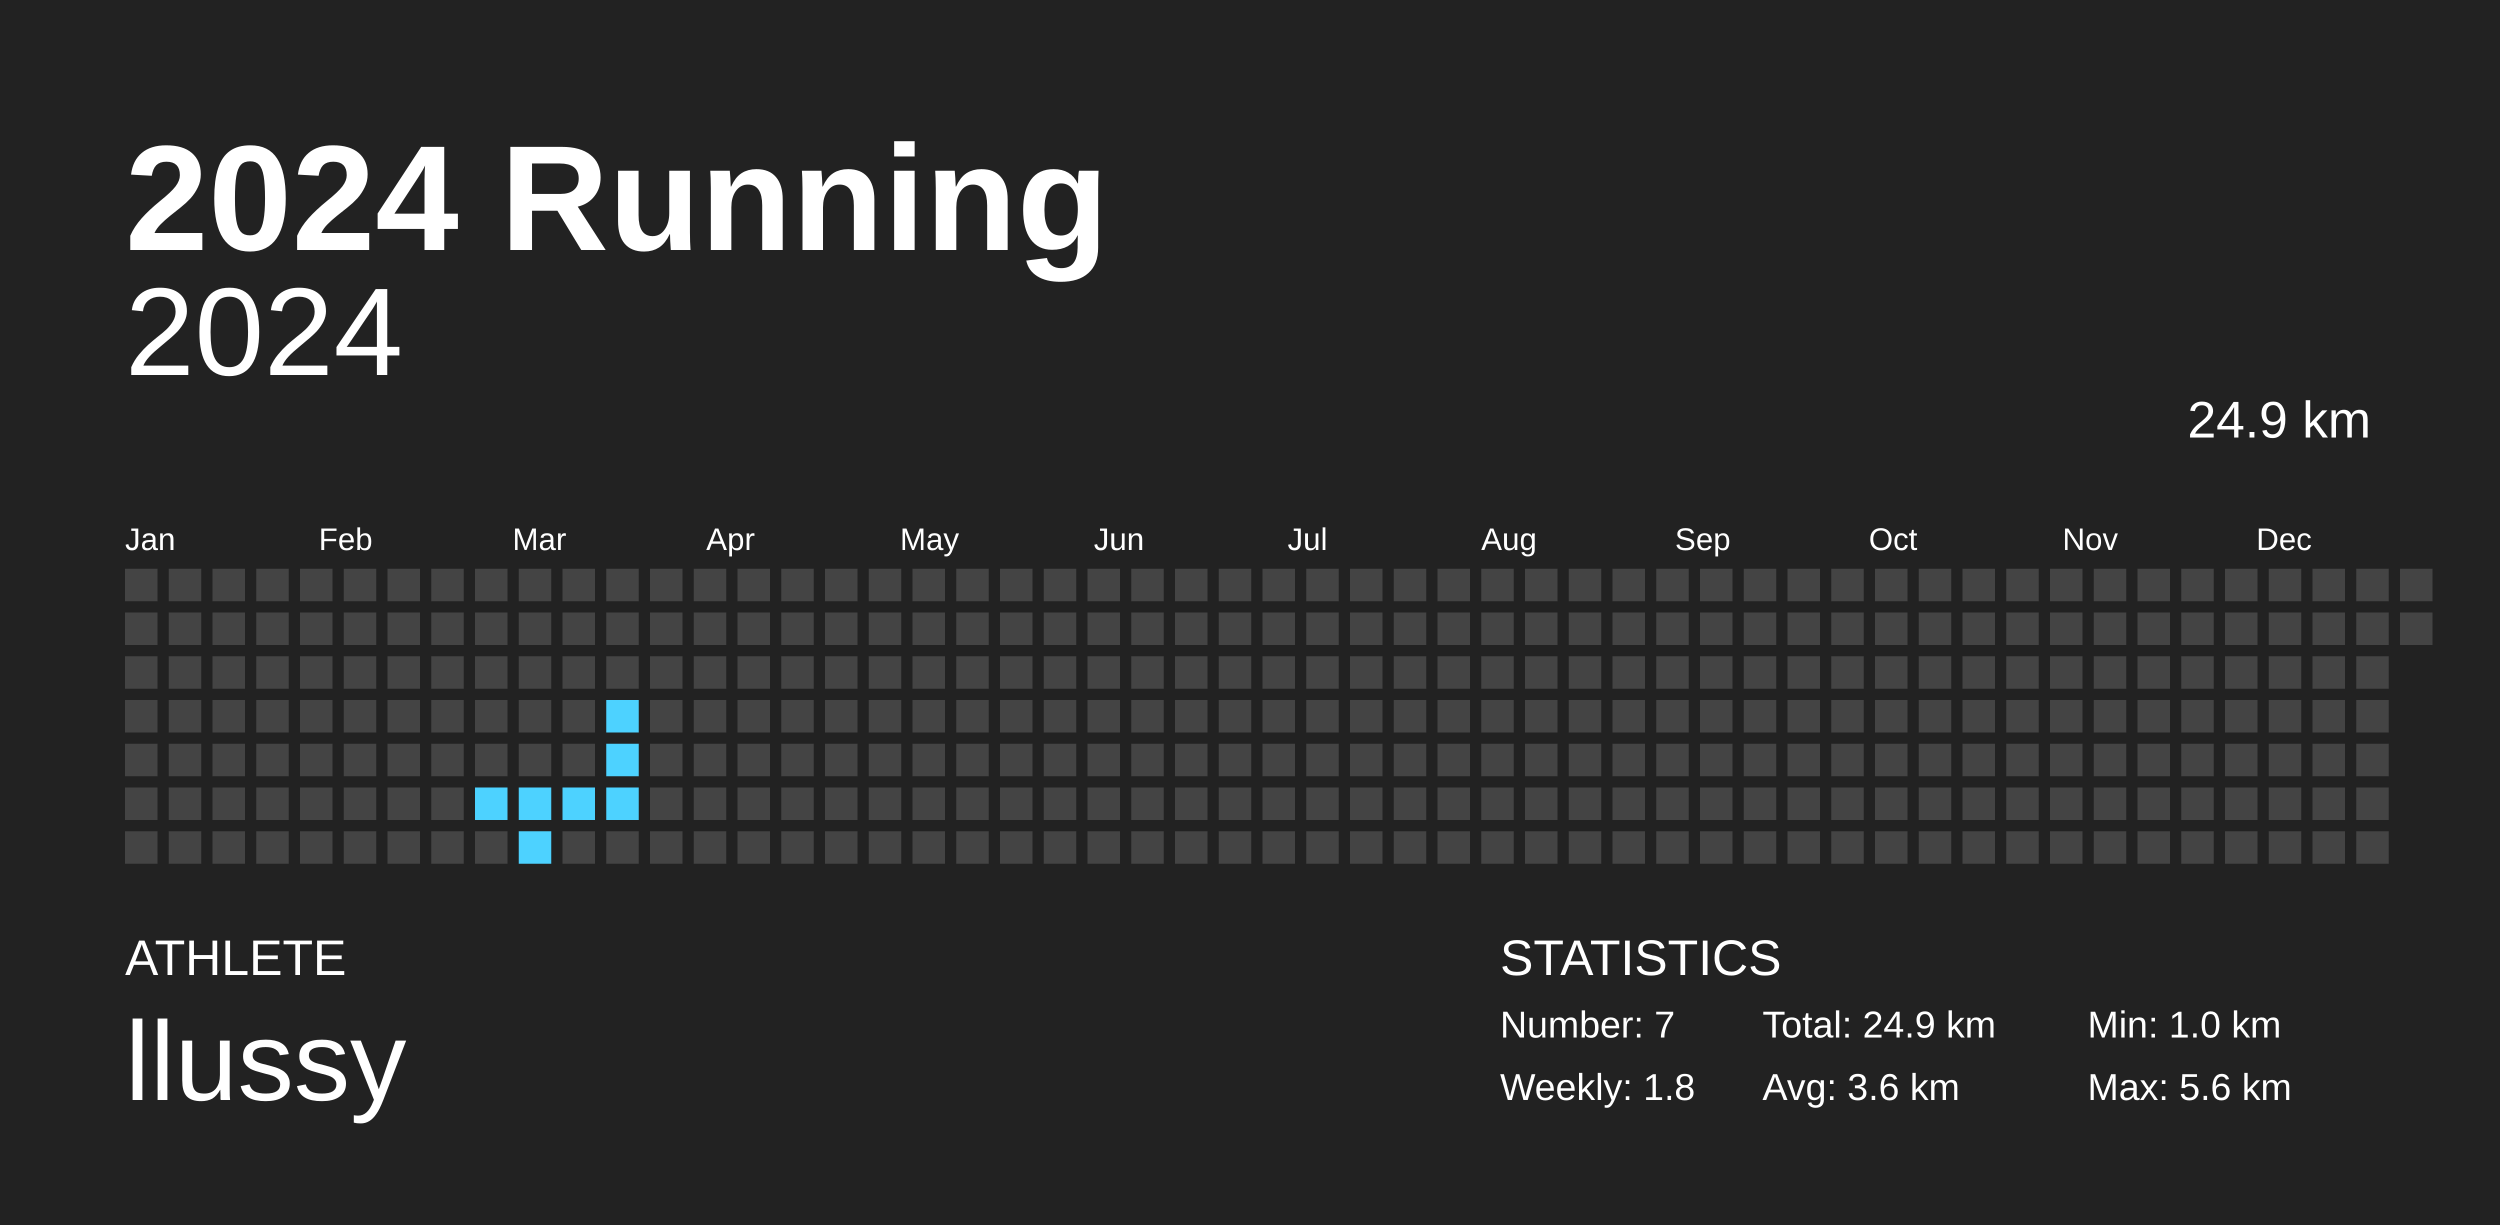
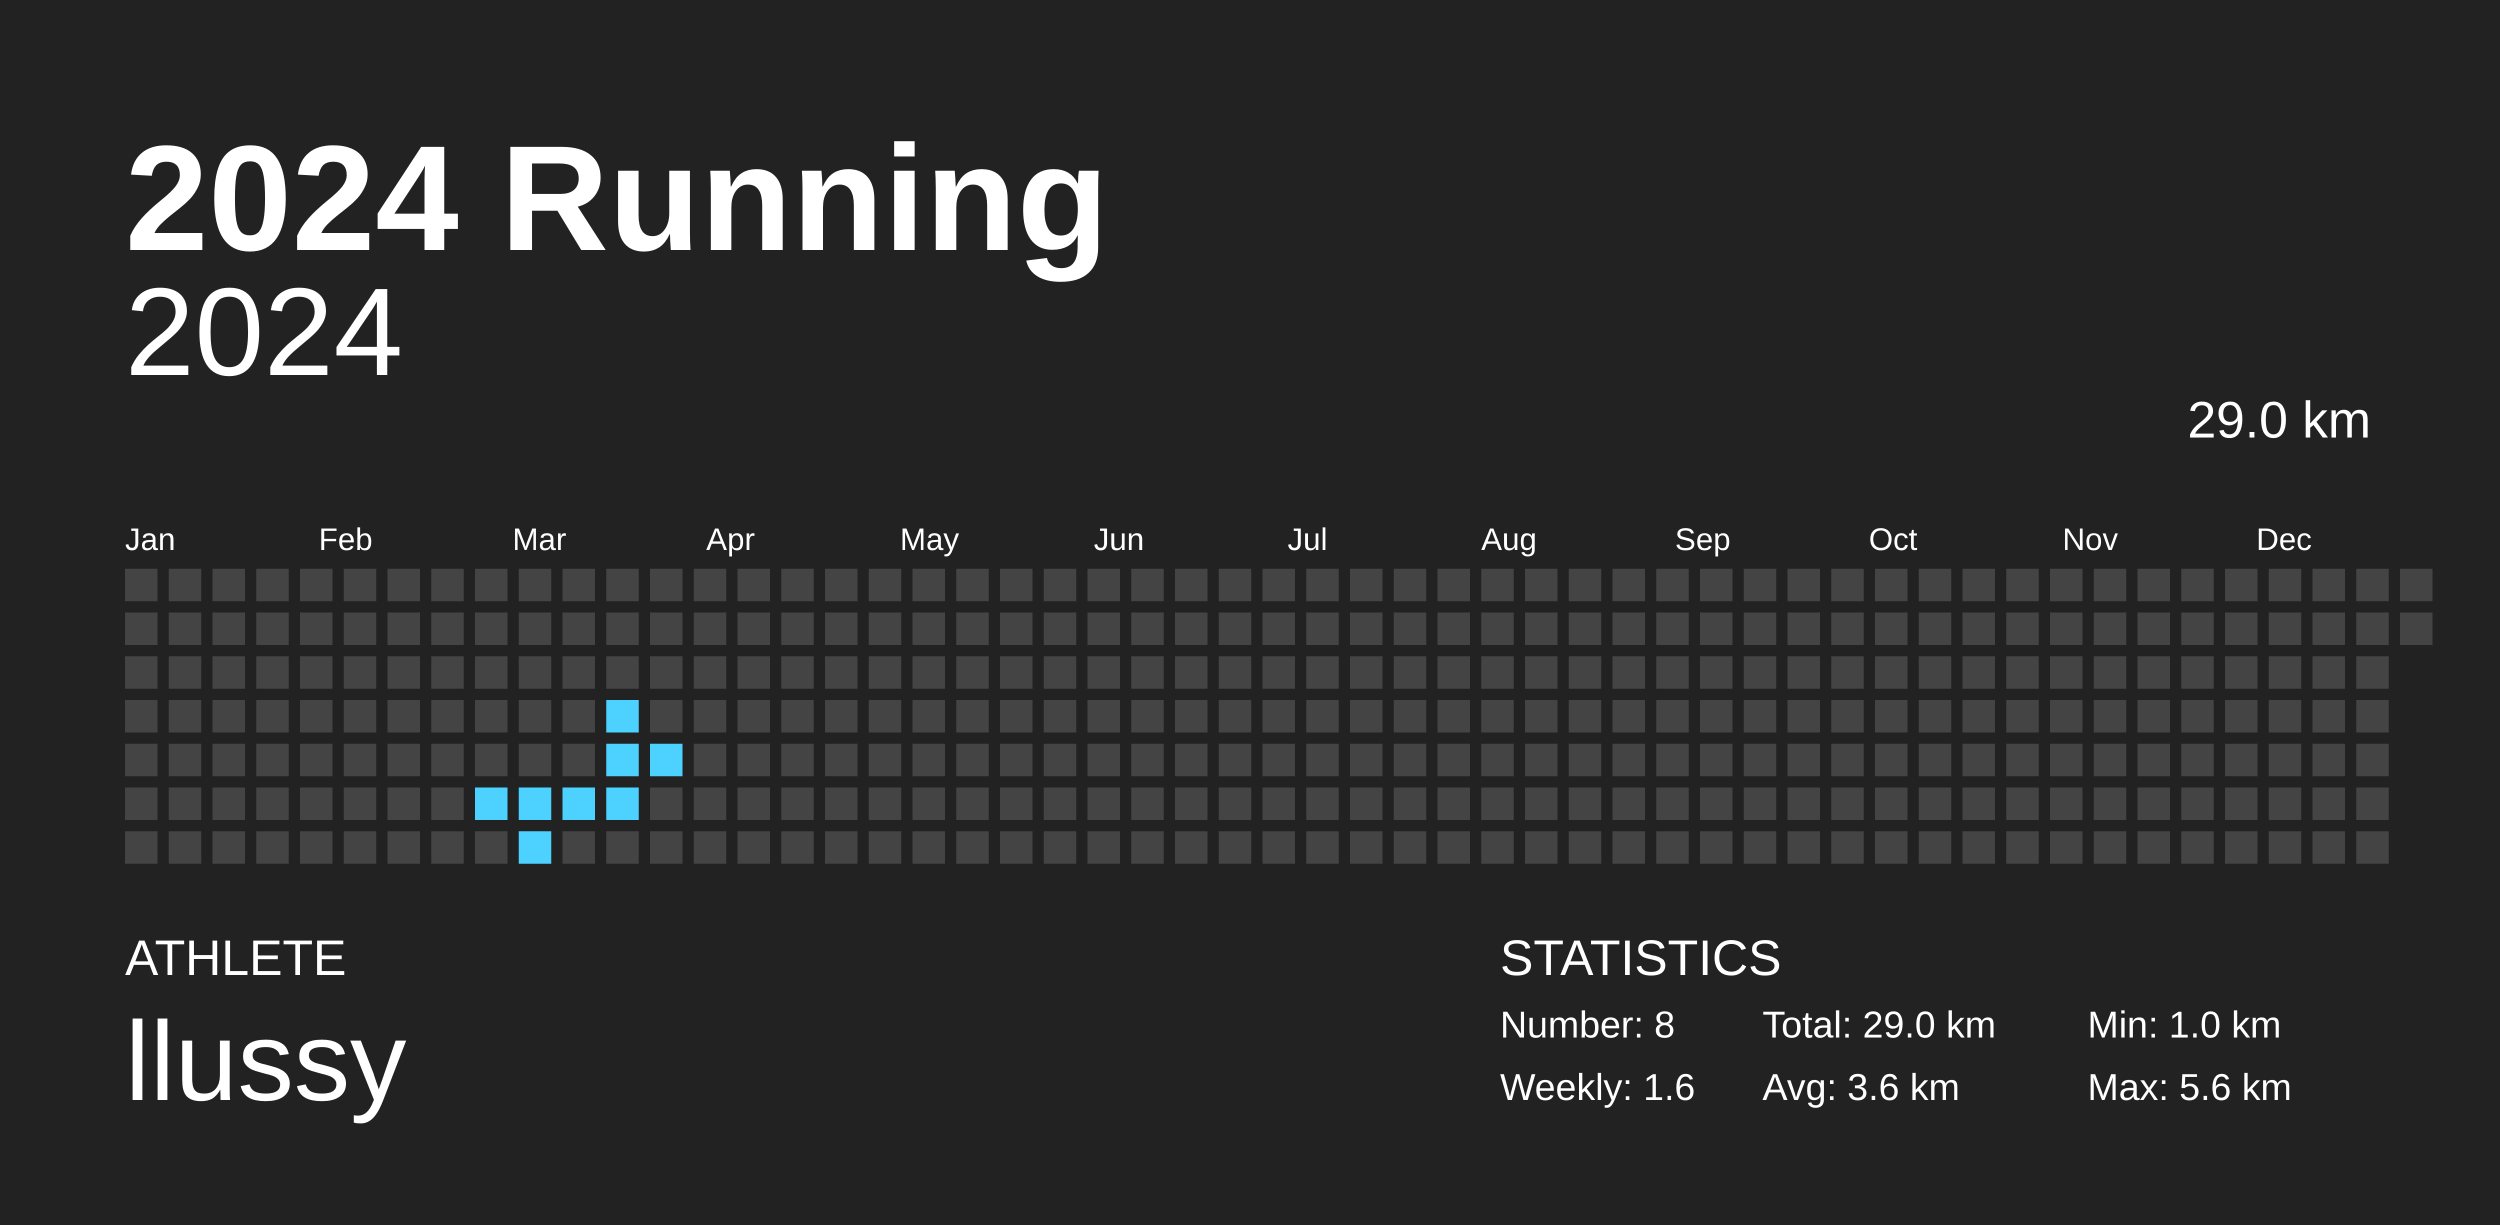
<svg xmlns="http://www.w3.org/2000/svg" baseProfile="full" height="98mm" version="1.1" viewBox="0,0,200,98" width="200mm">
  <defs />
  <rect fill="#222222" height="98" width="200" x="0" y="0" />
  <text fill="#FFFFFF" style="font-size:12px; font-family:Arial; font-weight:bold;" x="10" y="20">2024 Running</text>
  <text fill="#FFFFFF" style="font-size:4px; font-family:Arial" x="10" y="78">ATHLETE</text>
  <text fill="#FFFFFF" style="font-size:9px; font-family:Arial" x="10" y="88">llussy</text>
  <text fill="#FFFFFF" style="font-size:4px; font-family:Arial" x="120" y="78">STATISTICS</text>
-   <text fill="#FFFFFF" style="font-size:3px; font-family:Arial" x="120" y="83">Number: 7</text>
-   <text fill="#FFFFFF" style="font-size:3px; font-family:Arial" x="120" y="88">Weekly: 1.8</text>
-   <text fill="#FFFFFF" style="font-size:3px; font-family:Arial" x="141" y="83">Total: 24.9 km</text>
+   <text fill="#FFFFFF" style="font-size:3px; font-family:Arial" x="120" y="83">Number: 8</text>
+   <text fill="#FFFFFF" style="font-size:3px; font-family:Arial" x="120" y="88">Weekly: 1.6</text>
+   <text fill="#FFFFFF" style="font-size:3px; font-family:Arial" x="141" y="83">Total: 29.0 km</text>
  <text fill="#FFFFFF" style="font-size:3px; font-family:Arial" x="141" y="88">Avg: 3.6 km</text>
  <text fill="#FFFFFF" style="font-size:3px; font-family:Arial" x="167" y="83">Min: 1.0 km</text>
  <text fill="#FFFFFF" style="font-size:3px; font-family:Arial" x="167" y="88">Max: 5.6 km</text>
  <text alignment-baseline="hanging" fill="#FFFFFF" style="font-size:10.0px; font-family:Arial;" x="10" y="30">2024</text>
-   <text alignment-baseline="hanging" fill="#FFFFFF" style="font-size:4.125px; font-family:Arial;" x="175" y="35">24.9 km</text>
+   <text alignment-baseline="hanging" fill="#FFFFFF" style="font-size:4.125px; font-family:Arial;" x="175" y="35">29.0 km</text>
  <text fill="#FFFFFF" style="font-size:2.5px; font-family:Arial" x="10.0" y="44">Jan</text>
  <text fill="#FFFFFF" style="font-size:2.5px; font-family:Arial" x="25.5" y="44">Feb</text>
  <text fill="#FFFFFF" style="font-size:2.5px; font-family:Arial" x="41.0" y="44">Mar</text>
  <text fill="#FFFFFF" style="font-size:2.5px; font-family:Arial" x="56.5" y="44">Apr</text>
  <text fill="#FFFFFF" style="font-size:2.5px; font-family:Arial" x="72.0" y="44">May</text>
  <text fill="#FFFFFF" style="font-size:2.5px; font-family:Arial" x="87.5" y="44">Jun</text>
  <text fill="#FFFFFF" style="font-size:2.5px; font-family:Arial" x="103.0" y="44">Jul</text>
  <text fill="#FFFFFF" style="font-size:2.5px; font-family:Arial" x="118.5" y="44">Aug</text>
  <text fill="#FFFFFF" style="font-size:2.5px; font-family:Arial" x="134.0" y="44">Sep</text>
  <text fill="#FFFFFF" style="font-size:2.5px; font-family:Arial" x="149.5" y="44">Oct</text>
  <text fill="#FFFFFF" style="font-size:2.5px; font-family:Arial" x="165.0" y="44">Nov</text>
  <text fill="#FFFFFF" style="font-size:2.5px; font-family:Arial" x="180.5" y="44">Dec</text>
  <rect fill="#444444" height="2.6" width="2.6" x="10.0" y="45.5" />
  <rect fill="#444444" height="2.6" width="2.6" x="10.0" y="49.0" />
  <rect fill="#444444" height="2.6" width="2.6" x="10.0" y="52.5" />
  <rect fill="#444444" height="2.6" width="2.6" x="10.0" y="56.0" />
  <rect fill="#444444" height="2.6" width="2.6" x="10.0" y="59.5" />
  <rect fill="#444444" height="2.6" width="2.6" x="10.0" y="63.0" />
  <rect fill="#444444" height="2.6" width="2.6" x="10.0" y="66.5" />
  <rect fill="#444444" height="2.6" width="2.6" x="13.5" y="45.5" />
  <rect fill="#444444" height="2.6" width="2.6" x="13.5" y="49.0" />
  <rect fill="#444444" height="2.6" width="2.6" x="13.5" y="52.5" />
  <rect fill="#444444" height="2.6" width="2.6" x="13.5" y="56.0" />
  <rect fill="#444444" height="2.6" width="2.6" x="13.5" y="59.5" />
  <rect fill="#444444" height="2.6" width="2.6" x="13.5" y="63.0" />
  <rect fill="#444444" height="2.6" width="2.6" x="13.5" y="66.5" />
  <rect fill="#444444" height="2.6" width="2.6" x="17.0" y="45.5" />
  <rect fill="#444444" height="2.6" width="2.6" x="17.0" y="49.0" />
  <rect fill="#444444" height="2.6" width="2.6" x="17.0" y="52.5" />
  <rect fill="#444444" height="2.6" width="2.6" x="17.0" y="56.0" />
  <rect fill="#444444" height="2.6" width="2.6" x="17.0" y="59.5" />
  <rect fill="#444444" height="2.6" width="2.6" x="17.0" y="63.0" />
  <rect fill="#444444" height="2.6" width="2.6" x="17.0" y="66.5" />
  <rect fill="#444444" height="2.6" width="2.6" x="20.5" y="45.5" />
  <rect fill="#444444" height="2.6" width="2.6" x="20.5" y="49.0" />
  <rect fill="#444444" height="2.6" width="2.6" x="20.5" y="52.5" />
  <rect fill="#444444" height="2.6" width="2.6" x="20.5" y="56.0" />
  <rect fill="#444444" height="2.6" width="2.6" x="20.5" y="59.5" />
  <rect fill="#444444" height="2.6" width="2.6" x="20.5" y="63.0" />
  <rect fill="#444444" height="2.6" width="2.6" x="20.5" y="66.5" />
  <rect fill="#444444" height="2.6" width="2.6" x="24.0" y="45.5" />
  <rect fill="#444444" height="2.6" width="2.6" x="24.0" y="49.0" />
  <rect fill="#444444" height="2.6" width="2.6" x="24.0" y="52.5" />
  <rect fill="#444444" height="2.6" width="2.6" x="24.0" y="56.0" />
  <rect fill="#444444" height="2.6" width="2.6" x="24.0" y="59.5" />
  <rect fill="#444444" height="2.6" width="2.6" x="24.0" y="63.0" />
  <rect fill="#444444" height="2.6" width="2.6" x="24.0" y="66.5" />
  <rect fill="#444444" height="2.6" width="2.6" x="27.5" y="45.5" />
  <rect fill="#444444" height="2.6" width="2.6" x="27.5" y="49.0" />
  <rect fill="#444444" height="2.6" width="2.6" x="27.5" y="52.5" />
  <rect fill="#444444" height="2.6" width="2.6" x="27.5" y="56.0" />
  <rect fill="#444444" height="2.6" width="2.6" x="27.5" y="59.5" />
  <rect fill="#444444" height="2.6" width="2.6" x="27.5" y="63.0" />
  <rect fill="#444444" height="2.6" width="2.6" x="27.5" y="66.5" />
  <rect fill="#444444" height="2.6" width="2.6" x="31.0" y="45.5" />
  <rect fill="#444444" height="2.6" width="2.6" x="31.0" y="49.0" />
  <rect fill="#444444" height="2.6" width="2.6" x="31.0" y="52.5" />
  <rect fill="#444444" height="2.6" width="2.6" x="31.0" y="56.0" />
  <rect fill="#444444" height="2.6" width="2.6" x="31.0" y="59.5" />
  <rect fill="#444444" height="2.6" width="2.6" x="31.0" y="63.0" />
  <rect fill="#444444" height="2.6" width="2.6" x="31.0" y="66.5" />
  <rect fill="#444444" height="2.6" width="2.6" x="34.5" y="45.5" />
  <rect fill="#444444" height="2.6" width="2.6" x="34.5" y="49.0" />
  <rect fill="#444444" height="2.6" width="2.6" x="34.5" y="52.5" />
  <rect fill="#444444" height="2.6" width="2.6" x="34.5" y="56.0" />
  <rect fill="#444444" height="2.6" width="2.6" x="34.5" y="59.5" />
  <rect fill="#444444" height="2.6" width="2.6" x="34.5" y="63.0" />
  <rect fill="#444444" height="2.6" width="2.6" x="34.5" y="66.5" />
  <rect fill="#444444" height="2.6" width="2.6" x="38.0" y="45.5" />
  <rect fill="#444444" height="2.6" width="2.6" x="38.0" y="49.0" />
  <rect fill="#444444" height="2.6" width="2.6" x="38.0" y="52.5" />
  <rect fill="#444444" height="2.6" width="2.6" x="38.0" y="56.0" />
  <rect fill="#444444" height="2.6" width="2.6" x="38.0" y="59.5" />
  <rect fill="#4dd2ff" height="2.6" width="2.6" x="38.0" y="63.0" />
  <rect fill="#444444" height="2.6" width="2.6" x="38.0" y="66.5" />
  <rect fill="#444444" height="2.6" width="2.6" x="41.5" y="45.5" />
  <rect fill="#444444" height="2.6" width="2.6" x="41.5" y="49.0" />
  <rect fill="#444444" height="2.6" width="2.6" x="41.5" y="52.5" />
  <rect fill="#444444" height="2.6" width="2.6" x="41.5" y="56.0" />
  <rect fill="#444444" height="2.6" width="2.6" x="41.5" y="59.5" />
  <rect fill="#4dd2ff" height="2.6" width="2.6" x="41.5" y="63.0" />
  <rect fill="#4dd2ff" height="2.6" width="2.6" x="41.5" y="66.5" />
  <rect fill="#444444" height="2.6" width="2.6" x="45.0" y="45.5" />
  <rect fill="#444444" height="2.6" width="2.6" x="45.0" y="49.0" />
  <rect fill="#444444" height="2.6" width="2.6" x="45.0" y="52.5" />
  <rect fill="#444444" height="2.6" width="2.6" x="45.0" y="56.0" />
  <rect fill="#444444" height="2.6" width="2.6" x="45.0" y="59.5" />
  <rect fill="#4dd2ff" height="2.6" width="2.6" x="45.0" y="63.0" />
  <rect fill="#444444" height="2.6" width="2.6" x="45.0" y="66.5" />
  <rect fill="#444444" height="2.6" width="2.6" x="48.5" y="45.5" />
  <rect fill="#444444" height="2.6" width="2.6" x="48.5" y="49.0" />
  <rect fill="#444444" height="2.6" width="2.6" x="48.5" y="52.5" />
  <rect fill="#4dd2ff" height="2.6" width="2.6" x="48.5" y="56.0" />
  <rect fill="#4dd2ff" height="2.6" width="2.6" x="48.5" y="59.5" />
  <rect fill="#4dd2ff" height="2.6" width="2.6" x="48.5" y="63.0" />
  <rect fill="#444444" height="2.6" width="2.6" x="48.5" y="66.5" />
  <rect fill="#444444" height="2.6" width="2.6" x="52.0" y="45.5" />
  <rect fill="#444444" height="2.6" width="2.6" x="52.0" y="49.0" />
  <rect fill="#444444" height="2.6" width="2.6" x="52.0" y="52.5" />
  <rect fill="#444444" height="2.6" width="2.6" x="52.0" y="56.0" />
-   <rect fill="#444444" height="2.6" width="2.6" x="52.0" y="59.5" />
+   <rect fill="#4dd2ff" height="2.6" width="2.6" x="52.0" y="59.5" />
  <rect fill="#444444" height="2.6" width="2.6" x="52.0" y="63.0" />
  <rect fill="#444444" height="2.6" width="2.6" x="52.0" y="66.5" />
  <rect fill="#444444" height="2.6" width="2.6" x="55.5" y="45.5" />
  <rect fill="#444444" height="2.6" width="2.6" x="55.5" y="49.0" />
  <rect fill="#444444" height="2.6" width="2.6" x="55.5" y="52.5" />
  <rect fill="#444444" height="2.6" width="2.6" x="55.5" y="56.0" />
  <rect fill="#444444" height="2.6" width="2.6" x="55.5" y="59.5" />
  <rect fill="#444444" height="2.6" width="2.6" x="55.5" y="63.0" />
  <rect fill="#444444" height="2.6" width="2.6" x="55.5" y="66.5" />
  <rect fill="#444444" height="2.6" width="2.6" x="59.0" y="45.5" />
  <rect fill="#444444" height="2.6" width="2.6" x="59.0" y="49.0" />
  <rect fill="#444444" height="2.6" width="2.6" x="59.0" y="52.5" />
  <rect fill="#444444" height="2.6" width="2.6" x="59.0" y="56.0" />
  <rect fill="#444444" height="2.6" width="2.6" x="59.0" y="59.5" />
  <rect fill="#444444" height="2.6" width="2.6" x="59.0" y="63.0" />
  <rect fill="#444444" height="2.6" width="2.6" x="59.0" y="66.5" />
  <rect fill="#444444" height="2.6" width="2.6" x="62.5" y="45.5" />
  <rect fill="#444444" height="2.6" width="2.6" x="62.5" y="49.0" />
  <rect fill="#444444" height="2.6" width="2.6" x="62.5" y="52.5" />
  <rect fill="#444444" height="2.6" width="2.6" x="62.5" y="56.0" />
  <rect fill="#444444" height="2.6" width="2.6" x="62.5" y="59.5" />
  <rect fill="#444444" height="2.6" width="2.6" x="62.5" y="63.0" />
  <rect fill="#444444" height="2.6" width="2.6" x="62.5" y="66.5" />
  <rect fill="#444444" height="2.6" width="2.6" x="66.0" y="45.5" />
  <rect fill="#444444" height="2.6" width="2.6" x="66.0" y="49.0" />
  <rect fill="#444444" height="2.6" width="2.6" x="66.0" y="52.5" />
  <rect fill="#444444" height="2.6" width="2.6" x="66.0" y="56.0" />
  <rect fill="#444444" height="2.6" width="2.6" x="66.0" y="59.5" />
  <rect fill="#444444" height="2.6" width="2.6" x="66.0" y="63.0" />
  <rect fill="#444444" height="2.6" width="2.6" x="66.0" y="66.5" />
  <rect fill="#444444" height="2.6" width="2.6" x="69.5" y="45.5" />
  <rect fill="#444444" height="2.6" width="2.6" x="69.5" y="49.0" />
  <rect fill="#444444" height="2.6" width="2.6" x="69.5" y="52.5" />
  <rect fill="#444444" height="2.6" width="2.6" x="69.5" y="56.0" />
  <rect fill="#444444" height="2.6" width="2.6" x="69.5" y="59.5" />
  <rect fill="#444444" height="2.6" width="2.6" x="69.5" y="63.0" />
  <rect fill="#444444" height="2.6" width="2.6" x="69.5" y="66.5" />
  <rect fill="#444444" height="2.6" width="2.6" x="73.0" y="45.5" />
  <rect fill="#444444" height="2.6" width="2.6" x="73.0" y="49.0" />
  <rect fill="#444444" height="2.6" width="2.6" x="73.0" y="52.5" />
  <rect fill="#444444" height="2.6" width="2.6" x="73.0" y="56.0" />
  <rect fill="#444444" height="2.6" width="2.6" x="73.0" y="59.5" />
  <rect fill="#444444" height="2.6" width="2.6" x="73.0" y="63.0" />
  <rect fill="#444444" height="2.6" width="2.6" x="73.0" y="66.5" />
  <rect fill="#444444" height="2.6" width="2.6" x="76.5" y="45.5" />
  <rect fill="#444444" height="2.6" width="2.6" x="76.5" y="49.0" />
  <rect fill="#444444" height="2.6" width="2.6" x="76.5" y="52.5" />
  <rect fill="#444444" height="2.6" width="2.6" x="76.5" y="56.0" />
  <rect fill="#444444" height="2.6" width="2.6" x="76.5" y="59.5" />
  <rect fill="#444444" height="2.6" width="2.6" x="76.5" y="63.0" />
  <rect fill="#444444" height="2.6" width="2.6" x="76.5" y="66.5" />
  <rect fill="#444444" height="2.6" width="2.6" x="80.0" y="45.5" />
  <rect fill="#444444" height="2.6" width="2.6" x="80.0" y="49.0" />
  <rect fill="#444444" height="2.6" width="2.6" x="80.0" y="52.5" />
  <rect fill="#444444" height="2.6" width="2.6" x="80.0" y="56.0" />
  <rect fill="#444444" height="2.6" width="2.6" x="80.0" y="59.5" />
  <rect fill="#444444" height="2.6" width="2.6" x="80.0" y="63.0" />
  <rect fill="#444444" height="2.6" width="2.6" x="80.0" y="66.5" />
  <rect fill="#444444" height="2.6" width="2.6" x="83.5" y="45.5" />
  <rect fill="#444444" height="2.6" width="2.6" x="83.5" y="49.0" />
  <rect fill="#444444" height="2.6" width="2.6" x="83.5" y="52.5" />
  <rect fill="#444444" height="2.6" width="2.6" x="83.5" y="56.0" />
  <rect fill="#444444" height="2.6" width="2.6" x="83.5" y="59.5" />
  <rect fill="#444444" height="2.6" width="2.6" x="83.5" y="63.0" />
  <rect fill="#444444" height="2.6" width="2.6" x="83.5" y="66.5" />
  <rect fill="#444444" height="2.6" width="2.6" x="87.0" y="45.5" />
  <rect fill="#444444" height="2.6" width="2.6" x="87.0" y="49.0" />
  <rect fill="#444444" height="2.6" width="2.6" x="87.0" y="52.5" />
  <rect fill="#444444" height="2.6" width="2.6" x="87.0" y="56.0" />
  <rect fill="#444444" height="2.6" width="2.6" x="87.0" y="59.5" />
  <rect fill="#444444" height="2.6" width="2.6" x="87.0" y="63.0" />
  <rect fill="#444444" height="2.6" width="2.6" x="87.0" y="66.5" />
  <rect fill="#444444" height="2.6" width="2.6" x="90.5" y="45.5" />
  <rect fill="#444444" height="2.6" width="2.6" x="90.5" y="49.0" />
  <rect fill="#444444" height="2.6" width="2.6" x="90.5" y="52.5" />
  <rect fill="#444444" height="2.6" width="2.6" x="90.5" y="56.0" />
  <rect fill="#444444" height="2.6" width="2.6" x="90.5" y="59.5" />
  <rect fill="#444444" height="2.6" width="2.6" x="90.5" y="63.0" />
  <rect fill="#444444" height="2.6" width="2.6" x="90.5" y="66.5" />
  <rect fill="#444444" height="2.6" width="2.6" x="94.0" y="45.5" />
  <rect fill="#444444" height="2.6" width="2.6" x="94.0" y="49.0" />
  <rect fill="#444444" height="2.6" width="2.6" x="94.0" y="52.5" />
  <rect fill="#444444" height="2.6" width="2.6" x="94.0" y="56.0" />
  <rect fill="#444444" height="2.6" width="2.6" x="94.0" y="59.5" />
  <rect fill="#444444" height="2.6" width="2.6" x="94.0" y="63.0" />
  <rect fill="#444444" height="2.6" width="2.6" x="94.0" y="66.5" />
  <rect fill="#444444" height="2.6" width="2.6" x="97.5" y="45.5" />
  <rect fill="#444444" height="2.6" width="2.6" x="97.5" y="49.0" />
  <rect fill="#444444" height="2.6" width="2.6" x="97.5" y="52.5" />
  <rect fill="#444444" height="2.6" width="2.6" x="97.5" y="56.0" />
  <rect fill="#444444" height="2.6" width="2.6" x="97.5" y="59.5" />
  <rect fill="#444444" height="2.6" width="2.6" x="97.5" y="63.0" />
  <rect fill="#444444" height="2.6" width="2.6" x="97.5" y="66.5" />
  <rect fill="#444444" height="2.6" width="2.6" x="101.0" y="45.5" />
  <rect fill="#444444" height="2.6" width="2.6" x="101.0" y="49.0" />
  <rect fill="#444444" height="2.6" width="2.6" x="101.0" y="52.5" />
  <rect fill="#444444" height="2.6" width="2.6" x="101.0" y="56.0" />
  <rect fill="#444444" height="2.6" width="2.6" x="101.0" y="59.5" />
  <rect fill="#444444" height="2.6" width="2.6" x="101.0" y="63.0" />
  <rect fill="#444444" height="2.6" width="2.6" x="101.0" y="66.5" />
  <rect fill="#444444" height="2.6" width="2.6" x="104.5" y="45.5" />
  <rect fill="#444444" height="2.6" width="2.6" x="104.5" y="49.0" />
  <rect fill="#444444" height="2.6" width="2.6" x="104.5" y="52.5" />
  <rect fill="#444444" height="2.6" width="2.6" x="104.5" y="56.0" />
  <rect fill="#444444" height="2.6" width="2.6" x="104.5" y="59.5" />
  <rect fill="#444444" height="2.6" width="2.6" x="104.5" y="63.0" />
  <rect fill="#444444" height="2.6" width="2.6" x="104.5" y="66.5" />
  <rect fill="#444444" height="2.6" width="2.6" x="108.0" y="45.5" />
  <rect fill="#444444" height="2.6" width="2.6" x="108.0" y="49.0" />
  <rect fill="#444444" height="2.6" width="2.6" x="108.0" y="52.5" />
  <rect fill="#444444" height="2.6" width="2.6" x="108.0" y="56.0" />
  <rect fill="#444444" height="2.6" width="2.6" x="108.0" y="59.5" />
  <rect fill="#444444" height="2.6" width="2.6" x="108.0" y="63.0" />
  <rect fill="#444444" height="2.6" width="2.6" x="108.0" y="66.5" />
  <rect fill="#444444" height="2.6" width="2.6" x="111.5" y="45.5" />
  <rect fill="#444444" height="2.6" width="2.6" x="111.5" y="49.0" />
  <rect fill="#444444" height="2.6" width="2.6" x="111.5" y="52.5" />
  <rect fill="#444444" height="2.6" width="2.6" x="111.5" y="56.0" />
  <rect fill="#444444" height="2.6" width="2.6" x="111.5" y="59.5" />
  <rect fill="#444444" height="2.6" width="2.6" x="111.5" y="63.0" />
  <rect fill="#444444" height="2.6" width="2.6" x="111.5" y="66.5" />
  <rect fill="#444444" height="2.6" width="2.6" x="115.0" y="45.5" />
  <rect fill="#444444" height="2.6" width="2.6" x="115.0" y="49.0" />
  <rect fill="#444444" height="2.6" width="2.6" x="115.0" y="52.5" />
  <rect fill="#444444" height="2.6" width="2.6" x="115.0" y="56.0" />
  <rect fill="#444444" height="2.6" width="2.6" x="115.0" y="59.5" />
  <rect fill="#444444" height="2.6" width="2.6" x="115.0" y="63.0" />
  <rect fill="#444444" height="2.6" width="2.6" x="115.0" y="66.5" />
  <rect fill="#444444" height="2.6" width="2.6" x="118.5" y="45.5" />
  <rect fill="#444444" height="2.6" width="2.6" x="118.5" y="49.0" />
  <rect fill="#444444" height="2.6" width="2.6" x="118.5" y="52.5" />
  <rect fill="#444444" height="2.6" width="2.6" x="118.5" y="56.0" />
  <rect fill="#444444" height="2.6" width="2.6" x="118.5" y="59.5" />
  <rect fill="#444444" height="2.6" width="2.6" x="118.5" y="63.0" />
  <rect fill="#444444" height="2.6" width="2.6" x="118.5" y="66.5" />
  <rect fill="#444444" height="2.6" width="2.6" x="122.0" y="45.5" />
  <rect fill="#444444" height="2.6" width="2.6" x="122.0" y="49.0" />
  <rect fill="#444444" height="2.6" width="2.6" x="122.0" y="52.5" />
  <rect fill="#444444" height="2.6" width="2.6" x="122.0" y="56.0" />
  <rect fill="#444444" height="2.6" width="2.6" x="122.0" y="59.5" />
  <rect fill="#444444" height="2.6" width="2.6" x="122.0" y="63.0" />
  <rect fill="#444444" height="2.6" width="2.6" x="122.0" y="66.5" />
  <rect fill="#444444" height="2.6" width="2.6" x="125.5" y="45.5" />
  <rect fill="#444444" height="2.6" width="2.6" x="125.5" y="49.0" />
  <rect fill="#444444" height="2.6" width="2.6" x="125.5" y="52.5" />
  <rect fill="#444444" height="2.6" width="2.6" x="125.5" y="56.0" />
  <rect fill="#444444" height="2.6" width="2.6" x="125.5" y="59.5" />
  <rect fill="#444444" height="2.6" width="2.6" x="125.5" y="63.0" />
  <rect fill="#444444" height="2.6" width="2.6" x="125.5" y="66.5" />
  <rect fill="#444444" height="2.6" width="2.6" x="129.0" y="45.5" />
  <rect fill="#444444" height="2.6" width="2.6" x="129.0" y="49.0" />
  <rect fill="#444444" height="2.6" width="2.6" x="129.0" y="52.5" />
  <rect fill="#444444" height="2.6" width="2.6" x="129.0" y="56.0" />
  <rect fill="#444444" height="2.6" width="2.6" x="129.0" y="59.5" />
  <rect fill="#444444" height="2.6" width="2.6" x="129.0" y="63.0" />
  <rect fill="#444444" height="2.6" width="2.6" x="129.0" y="66.5" />
  <rect fill="#444444" height="2.6" width="2.6" x="132.5" y="45.5" />
  <rect fill="#444444" height="2.6" width="2.6" x="132.5" y="49.0" />
  <rect fill="#444444" height="2.6" width="2.6" x="132.5" y="52.5" />
  <rect fill="#444444" height="2.6" width="2.6" x="132.5" y="56.0" />
  <rect fill="#444444" height="2.6" width="2.6" x="132.5" y="59.5" />
  <rect fill="#444444" height="2.6" width="2.6" x="132.5" y="63.0" />
  <rect fill="#444444" height="2.6" width="2.6" x="132.5" y="66.5" />
  <rect fill="#444444" height="2.6" width="2.6" x="136.0" y="45.5" />
  <rect fill="#444444" height="2.6" width="2.6" x="136.0" y="49.0" />
  <rect fill="#444444" height="2.6" width="2.6" x="136.0" y="52.5" />
  <rect fill="#444444" height="2.6" width="2.6" x="136.0" y="56.0" />
  <rect fill="#444444" height="2.6" width="2.6" x="136.0" y="59.5" />
  <rect fill="#444444" height="2.6" width="2.6" x="136.0" y="63.0" />
  <rect fill="#444444" height="2.6" width="2.6" x="136.0" y="66.5" />
  <rect fill="#444444" height="2.6" width="2.6" x="139.5" y="45.5" />
  <rect fill="#444444" height="2.6" width="2.6" x="139.5" y="49.0" />
  <rect fill="#444444" height="2.6" width="2.6" x="139.5" y="52.5" />
  <rect fill="#444444" height="2.6" width="2.6" x="139.5" y="56.0" />
  <rect fill="#444444" height="2.6" width="2.6" x="139.5" y="59.5" />
  <rect fill="#444444" height="2.6" width="2.6" x="139.5" y="63.0" />
  <rect fill="#444444" height="2.6" width="2.6" x="139.5" y="66.5" />
  <rect fill="#444444" height="2.6" width="2.6" x="143.0" y="45.5" />
  <rect fill="#444444" height="2.6" width="2.6" x="143.0" y="49.0" />
  <rect fill="#444444" height="2.6" width="2.6" x="143.0" y="52.5" />
  <rect fill="#444444" height="2.6" width="2.6" x="143.0" y="56.0" />
  <rect fill="#444444" height="2.6" width="2.6" x="143.0" y="59.5" />
  <rect fill="#444444" height="2.6" width="2.6" x="143.0" y="63.0" />
  <rect fill="#444444" height="2.6" width="2.6" x="143.0" y="66.5" />
  <rect fill="#444444" height="2.6" width="2.6" x="146.5" y="45.5" />
  <rect fill="#444444" height="2.6" width="2.6" x="146.5" y="49.0" />
  <rect fill="#444444" height="2.6" width="2.6" x="146.5" y="52.5" />
  <rect fill="#444444" height="2.6" width="2.6" x="146.5" y="56.0" />
  <rect fill="#444444" height="2.6" width="2.6" x="146.5" y="59.5" />
  <rect fill="#444444" height="2.6" width="2.6" x="146.5" y="63.0" />
  <rect fill="#444444" height="2.6" width="2.6" x="146.5" y="66.5" />
  <rect fill="#444444" height="2.6" width="2.6" x="150.0" y="45.5" />
  <rect fill="#444444" height="2.6" width="2.6" x="150.0" y="49.0" />
  <rect fill="#444444" height="2.6" width="2.6" x="150.0" y="52.5" />
  <rect fill="#444444" height="2.6" width="2.6" x="150.0" y="56.0" />
  <rect fill="#444444" height="2.6" width="2.6" x="150.0" y="59.5" />
  <rect fill="#444444" height="2.6" width="2.6" x="150.0" y="63.0" />
  <rect fill="#444444" height="2.6" width="2.6" x="150.0" y="66.5" />
  <rect fill="#444444" height="2.6" width="2.6" x="153.5" y="45.5" />
  <rect fill="#444444" height="2.6" width="2.6" x="153.5" y="49.0" />
  <rect fill="#444444" height="2.6" width="2.6" x="153.5" y="52.5" />
  <rect fill="#444444" height="2.6" width="2.6" x="153.5" y="56.0" />
  <rect fill="#444444" height="2.6" width="2.6" x="153.5" y="59.5" />
  <rect fill="#444444" height="2.6" width="2.6" x="153.5" y="63.0" />
  <rect fill="#444444" height="2.6" width="2.6" x="153.5" y="66.5" />
  <rect fill="#444444" height="2.6" width="2.6" x="157.0" y="45.5" />
  <rect fill="#444444" height="2.6" width="2.6" x="157.0" y="49.0" />
  <rect fill="#444444" height="2.6" width="2.6" x="157.0" y="52.5" />
  <rect fill="#444444" height="2.6" width="2.6" x="157.0" y="56.0" />
  <rect fill="#444444" height="2.6" width="2.6" x="157.0" y="59.5" />
  <rect fill="#444444" height="2.6" width="2.6" x="157.0" y="63.0" />
  <rect fill="#444444" height="2.6" width="2.6" x="157.0" y="66.5" />
  <rect fill="#444444" height="2.6" width="2.6" x="160.5" y="45.5" />
  <rect fill="#444444" height="2.6" width="2.6" x="160.5" y="49.0" />
  <rect fill="#444444" height="2.6" width="2.6" x="160.5" y="52.5" />
  <rect fill="#444444" height="2.6" width="2.6" x="160.5" y="56.0" />
  <rect fill="#444444" height="2.6" width="2.6" x="160.5" y="59.5" />
  <rect fill="#444444" height="2.6" width="2.6" x="160.5" y="63.0" />
  <rect fill="#444444" height="2.6" width="2.6" x="160.5" y="66.5" />
  <rect fill="#444444" height="2.6" width="2.6" x="164.0" y="45.5" />
  <rect fill="#444444" height="2.6" width="2.6" x="164.0" y="49.0" />
  <rect fill="#444444" height="2.6" width="2.6" x="164.0" y="52.5" />
  <rect fill="#444444" height="2.6" width="2.6" x="164.0" y="56.0" />
  <rect fill="#444444" height="2.6" width="2.6" x="164.0" y="59.5" />
  <rect fill="#444444" height="2.6" width="2.6" x="164.0" y="63.0" />
  <rect fill="#444444" height="2.6" width="2.6" x="164.0" y="66.5" />
  <rect fill="#444444" height="2.6" width="2.6" x="167.5" y="45.5" />
  <rect fill="#444444" height="2.6" width="2.6" x="167.5" y="49.0" />
  <rect fill="#444444" height="2.6" width="2.6" x="167.5" y="52.5" />
  <rect fill="#444444" height="2.6" width="2.6" x="167.5" y="56.0" />
  <rect fill="#444444" height="2.6" width="2.6" x="167.5" y="59.5" />
  <rect fill="#444444" height="2.6" width="2.6" x="167.5" y="63.0" />
  <rect fill="#444444" height="2.6" width="2.6" x="167.5" y="66.5" />
  <rect fill="#444444" height="2.6" width="2.6" x="171.0" y="45.5" />
  <rect fill="#444444" height="2.6" width="2.6" x="171.0" y="49.0" />
  <rect fill="#444444" height="2.6" width="2.6" x="171.0" y="52.5" />
  <rect fill="#444444" height="2.6" width="2.6" x="171.0" y="56.0" />
  <rect fill="#444444" height="2.6" width="2.6" x="171.0" y="59.5" />
  <rect fill="#444444" height="2.6" width="2.6" x="171.0" y="63.0" />
  <rect fill="#444444" height="2.6" width="2.6" x="171.0" y="66.5" />
  <rect fill="#444444" height="2.6" width="2.6" x="174.5" y="45.5" />
  <rect fill="#444444" height="2.6" width="2.6" x="174.5" y="49.0" />
  <rect fill="#444444" height="2.6" width="2.6" x="174.5" y="52.5" />
  <rect fill="#444444" height="2.6" width="2.6" x="174.5" y="56.0" />
  <rect fill="#444444" height="2.6" width="2.6" x="174.5" y="59.5" />
  <rect fill="#444444" height="2.6" width="2.6" x="174.5" y="63.0" />
  <rect fill="#444444" height="2.6" width="2.6" x="174.5" y="66.5" />
  <rect fill="#444444" height="2.6" width="2.6" x="178.0" y="45.5" />
  <rect fill="#444444" height="2.6" width="2.6" x="178.0" y="49.0" />
  <rect fill="#444444" height="2.6" width="2.6" x="178.0" y="52.5" />
  <rect fill="#444444" height="2.6" width="2.6" x="178.0" y="56.0" />
  <rect fill="#444444" height="2.6" width="2.6" x="178.0" y="59.5" />
  <rect fill="#444444" height="2.6" width="2.6" x="178.0" y="63.0" />
  <rect fill="#444444" height="2.6" width="2.6" x="178.0" y="66.5" />
  <rect fill="#444444" height="2.6" width="2.6" x="181.5" y="45.5" />
  <rect fill="#444444" height="2.6" width="2.6" x="181.5" y="49.0" />
  <rect fill="#444444" height="2.6" width="2.6" x="181.5" y="52.5" />
  <rect fill="#444444" height="2.6" width="2.6" x="181.5" y="56.0" />
  <rect fill="#444444" height="2.6" width="2.6" x="181.5" y="59.5" />
  <rect fill="#444444" height="2.6" width="2.6" x="181.5" y="63.0" />
  <rect fill="#444444" height="2.6" width="2.6" x="181.5" y="66.5" />
  <rect fill="#444444" height="2.6" width="2.6" x="185.0" y="45.5" />
  <rect fill="#444444" height="2.6" width="2.6" x="185.0" y="49.0" />
  <rect fill="#444444" height="2.6" width="2.6" x="185.0" y="52.5" />
  <rect fill="#444444" height="2.6" width="2.6" x="185.0" y="56.0" />
  <rect fill="#444444" height="2.6" width="2.6" x="185.0" y="59.5" />
  <rect fill="#444444" height="2.6" width="2.6" x="185.0" y="63.0" />
  <rect fill="#444444" height="2.6" width="2.6" x="185.0" y="66.5" />
  <rect fill="#444444" height="2.6" width="2.6" x="188.5" y="45.5" />
  <rect fill="#444444" height="2.6" width="2.6" x="188.5" y="49.0" />
  <rect fill="#444444" height="2.6" width="2.6" x="188.5" y="52.5" />
  <rect fill="#444444" height="2.6" width="2.6" x="188.5" y="56.0" />
  <rect fill="#444444" height="2.6" width="2.6" x="188.5" y="59.5" />
  <rect fill="#444444" height="2.6" width="2.6" x="188.5" y="63.0" />
  <rect fill="#444444" height="2.6" width="2.6" x="188.5" y="66.5" />
  <rect fill="#444444" height="2.6" width="2.6" x="192.0" y="45.5" />
  <rect fill="#444444" height="2.6" width="2.6" x="192.0" y="49.0" />
</svg>
